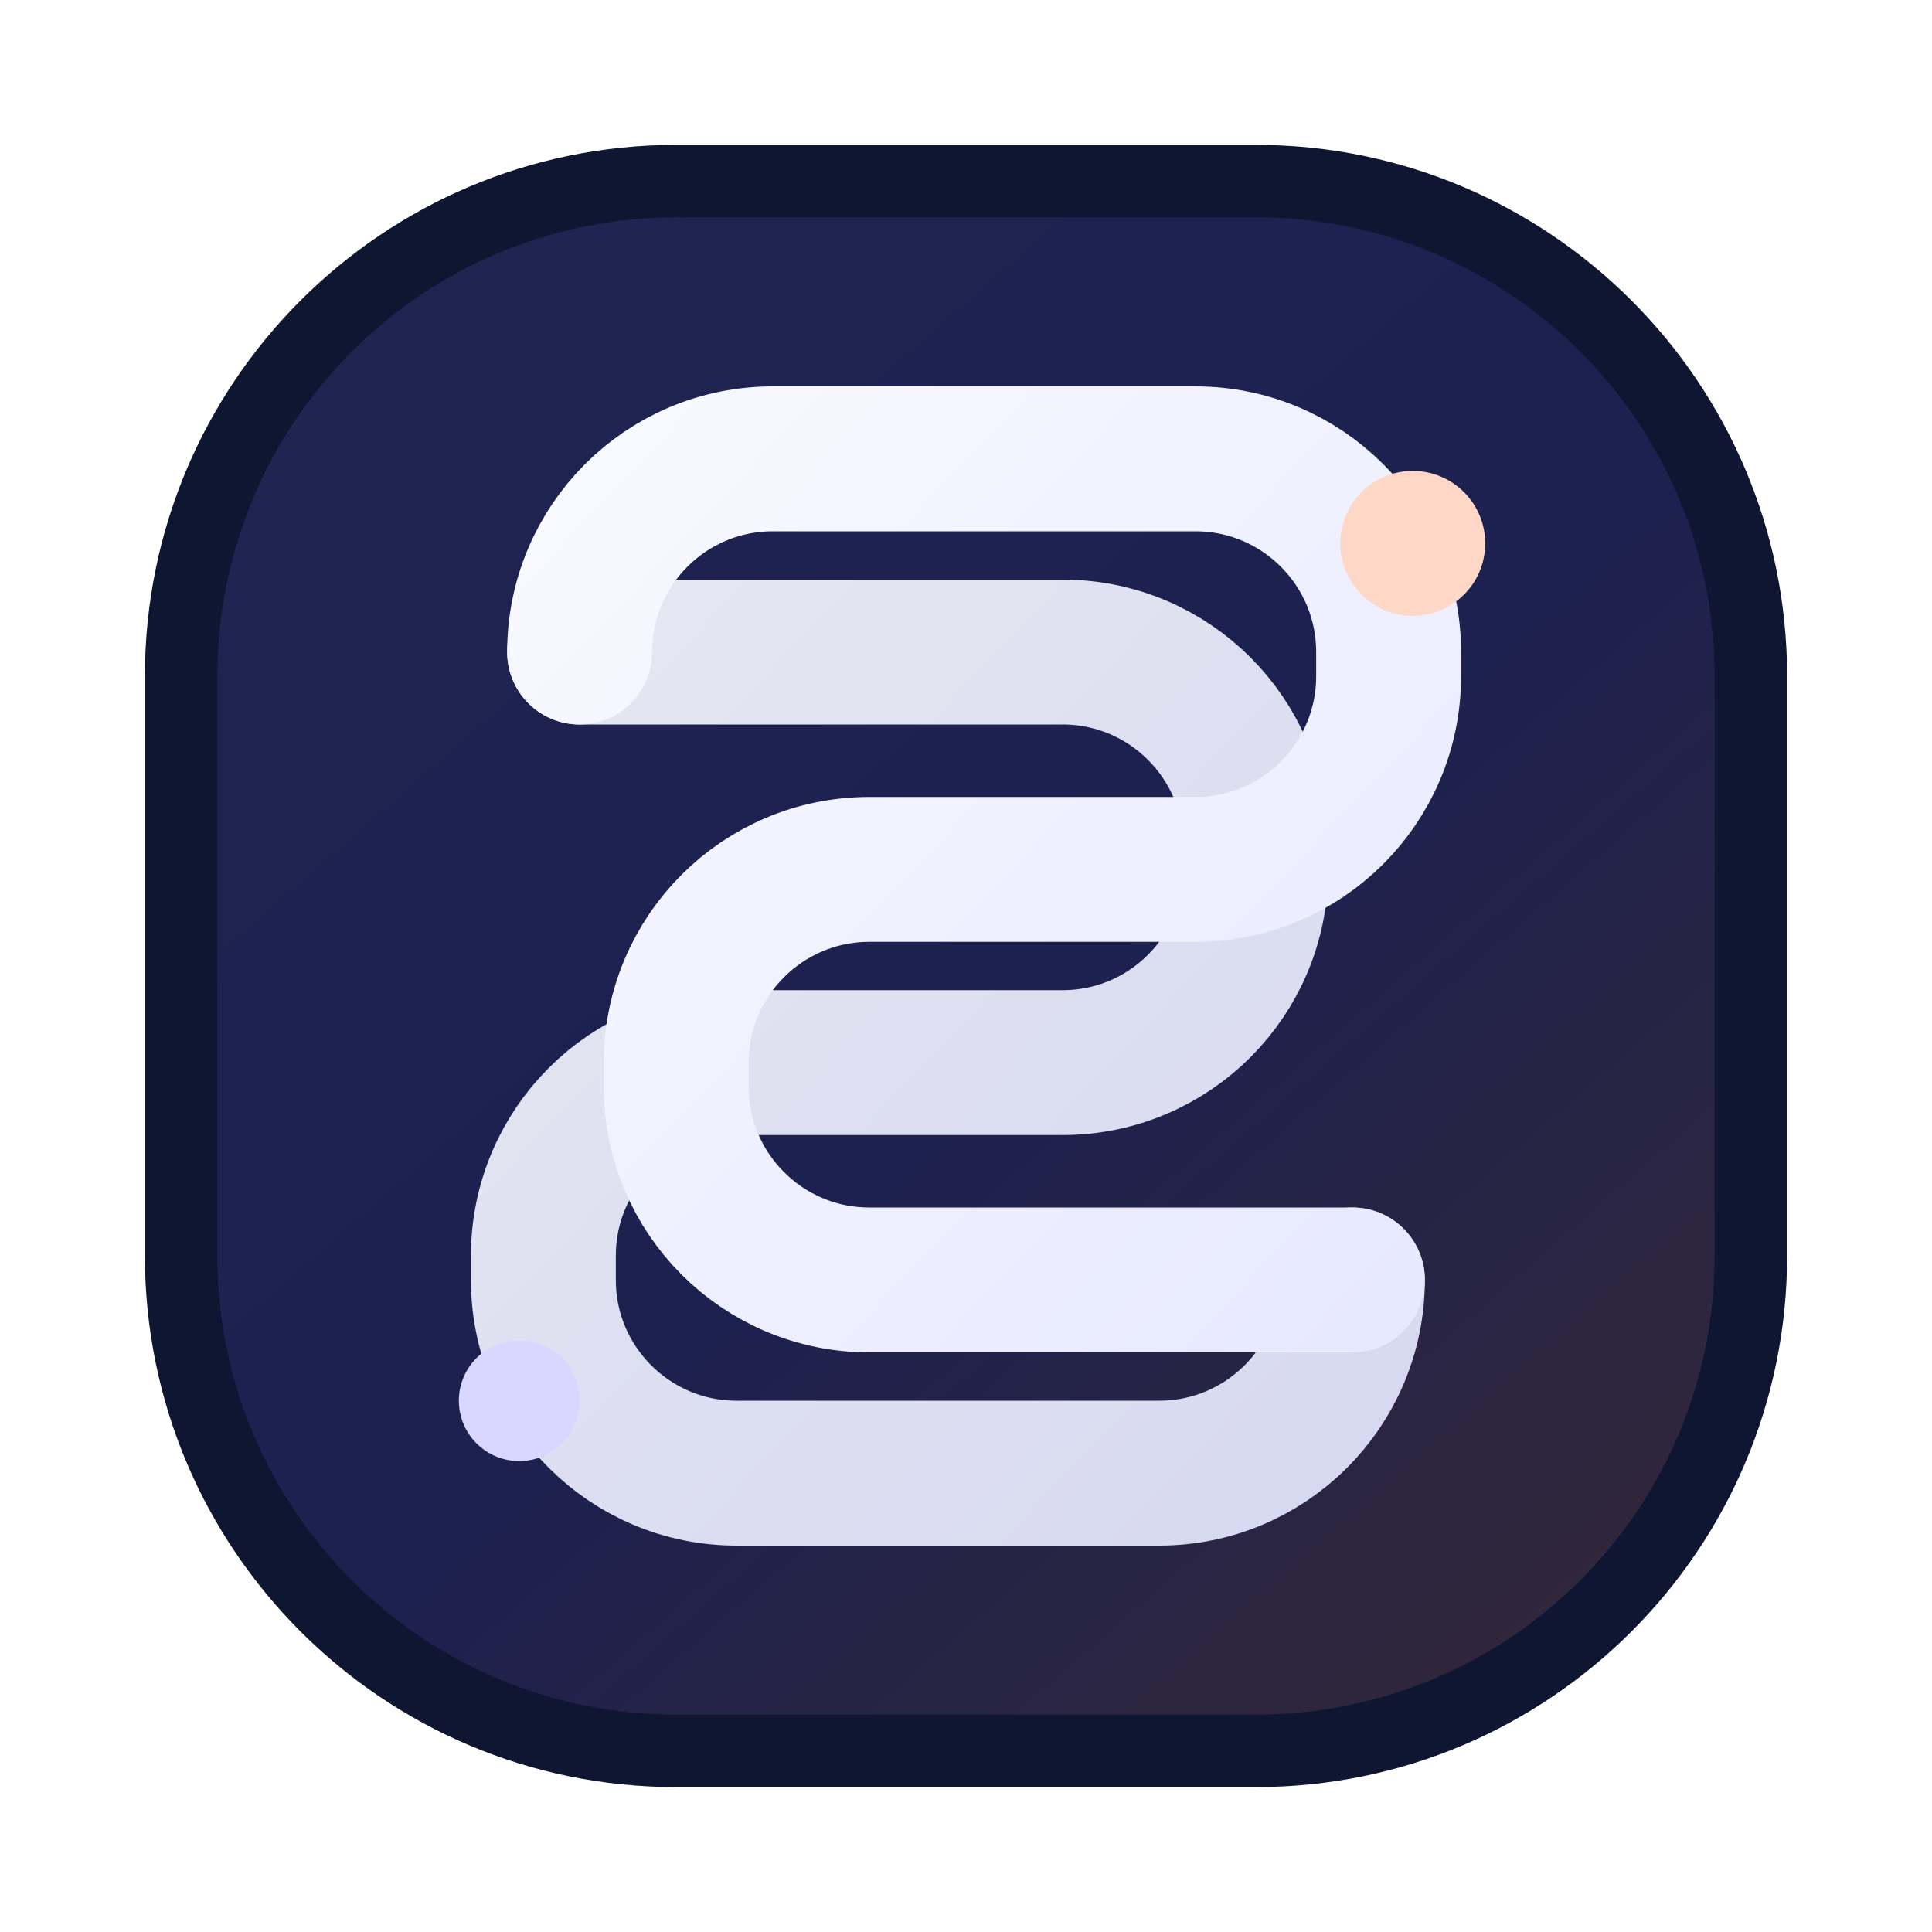
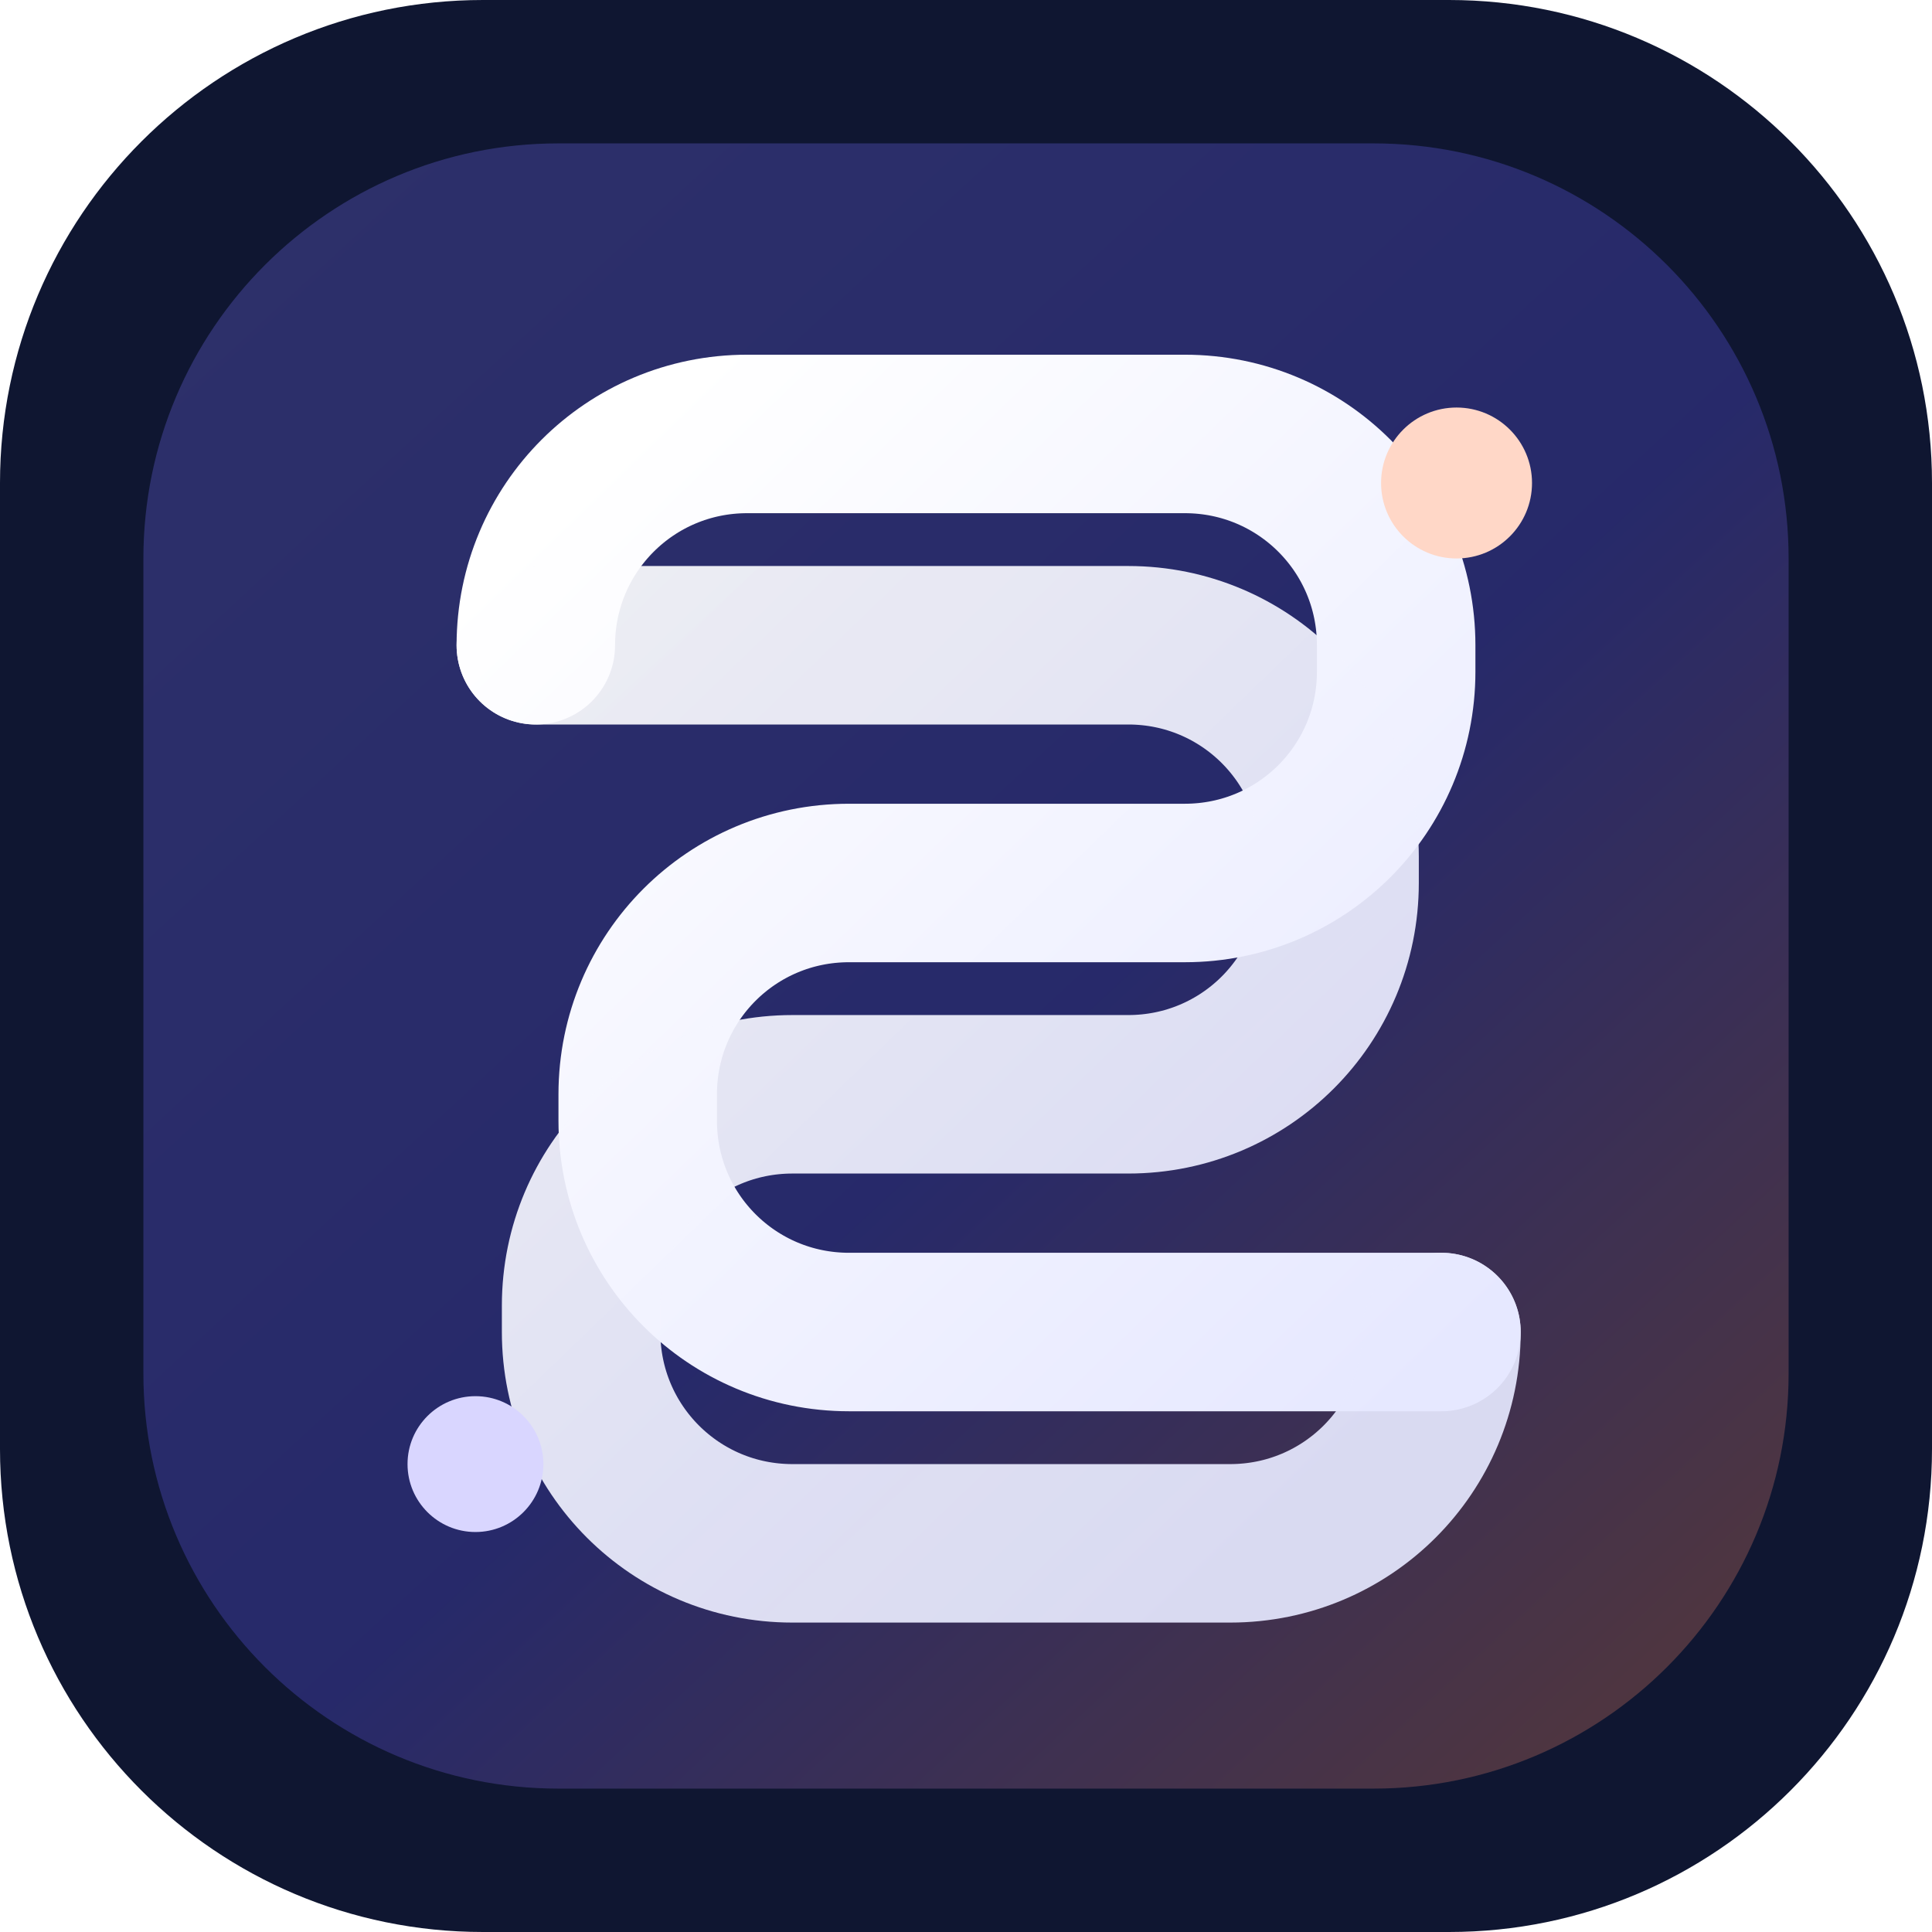
- <svg xmlns="http://www.w3.org/2000/svg" width="160" height="160" viewBox="0 0 160 160" fill="none">
+ <svg xmlns="http://www.w3.org/2000/svg" width="512" height="512" viewBox="0 0 512 512" fill="none" role="img" aria-label="SeamlessVA Philippines favicon">
  <defs>
-     <linearGradient id="bg" x1="26" y1="20" x2="134" y2="144" gradientUnits="userSpaceOnUse">
+     <linearGradient id="bg" x1="64" y1="48" x2="448" y2="464" gradientUnits="userSpaceOnUse">
      <stop stop-color="#7B74FF" />
-       <stop offset="0.52" stop-color="#635BFF" />
+       <stop offset="0.55" stop-color="#635BFF" />
      <stop offset="1" stop-color="#FF8A5B" />
    </linearGradient>
-     <linearGradient id="line" x1="43" y1="45" x2="117" y2="115" gradientUnits="userSpaceOnUse">
-       <stop stop-color="#F8F8FF" />
+     <linearGradient id="line" x1="142" y1="138" x2="370" y2="374" gradientUnits="userSpaceOnUse">
+       <stop stop-color="#FFFFFF" />
      <stop offset="1" stop-color="#E6E8FF" />
    </linearGradient>
  </defs>
-   <rect x="12" y="12" width="136" height="136" rx="44" fill="#0F1631" />
-   <rect x="18" y="18" width="124" height="124" rx="38" fill="url(#bg)" opacity="0.15" />
-   <path d="M48 54C48 45.163 55.163 38 64 38H99C107.837 38 115 45.163 115 54V56C115 64.837 107.837 72 99 72H72C63.163 72 56 79.163 56 88V90C56 98.837 63.163 106 72 106H112" stroke="url(#line)" stroke-width="12" stroke-linecap="round" />
-   <path d="M112 106C112 114.837 104.837 122 96 122H61C52.163 122 45 114.837 45 106V104C45 95.163 52.163 88 61 88H88C96.837 88 104 80.837 104 72V70C104 61.163 96.837 54 88 54H48" stroke="url(#line)" stroke-width="12" stroke-linecap="round" opacity="0.92" />
-   <circle cx="117" cy="45" r="6" fill="#FFD7C7" />
-   <circle cx="43" cy="116" r="5" fill="#D9D6FF" />
+   <rect width="512" height="512" rx="128" fill="#0F1631" />
+   <rect x="38" y="38" width="436" height="436" rx="110" fill="url(#bg)" opacity="0.28" />
+   <path d="M142 171C142 140 167 115 198 115H314C345 115 370 140 370 171V178C370 209 345 234 314 234H225C194 234 169 259 169 290V297C169 328 194 353 225 353H382" stroke="url(#line)" stroke-width="42" stroke-linecap="round" />
+   <path d="M382 353C382 384 357 409 326 409H210C179 409 154 384 154 353V346C154 315 179 290 210 290H299C330 290 355 265 355 234V227C355 196 330 171 299 171H142" stroke="url(#line)" stroke-width="42" stroke-linecap="round" opacity="0.92" />
+   <circle cx="386" cy="128" r="20" fill="#FFD7C7" />
+   <circle cx="126" cy="388" r="18" fill="#D9D6FF" />
</svg>
